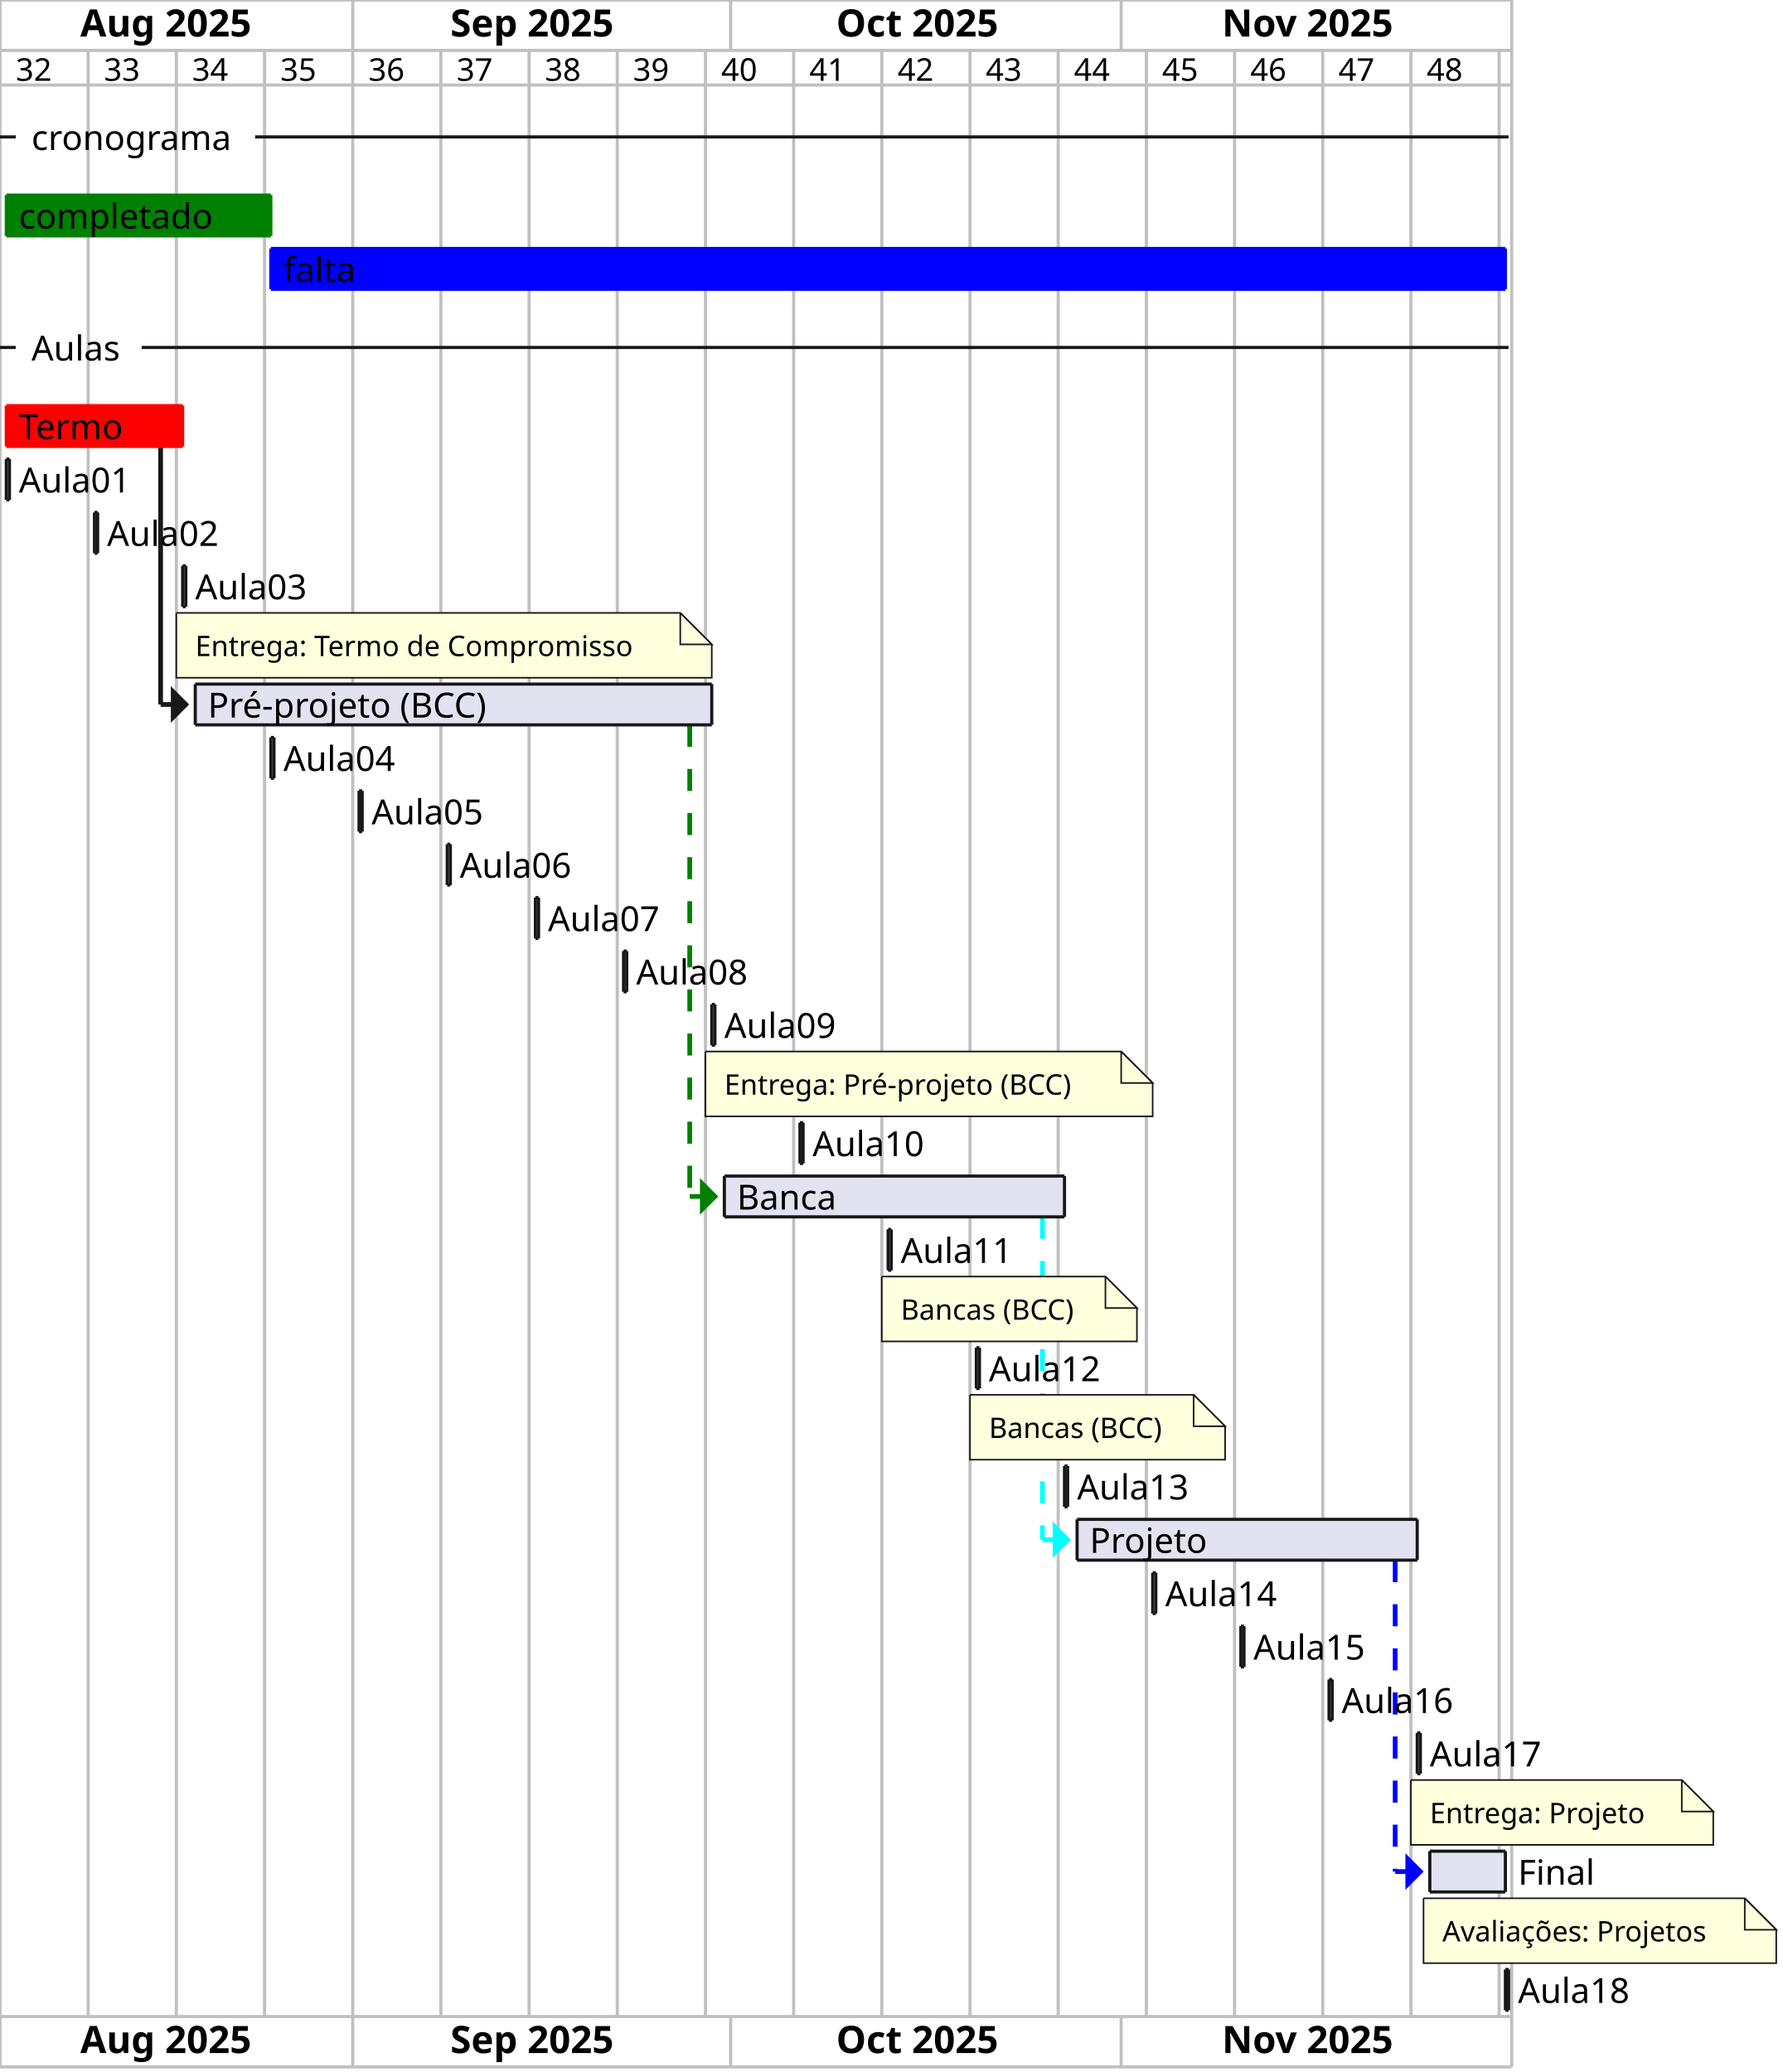
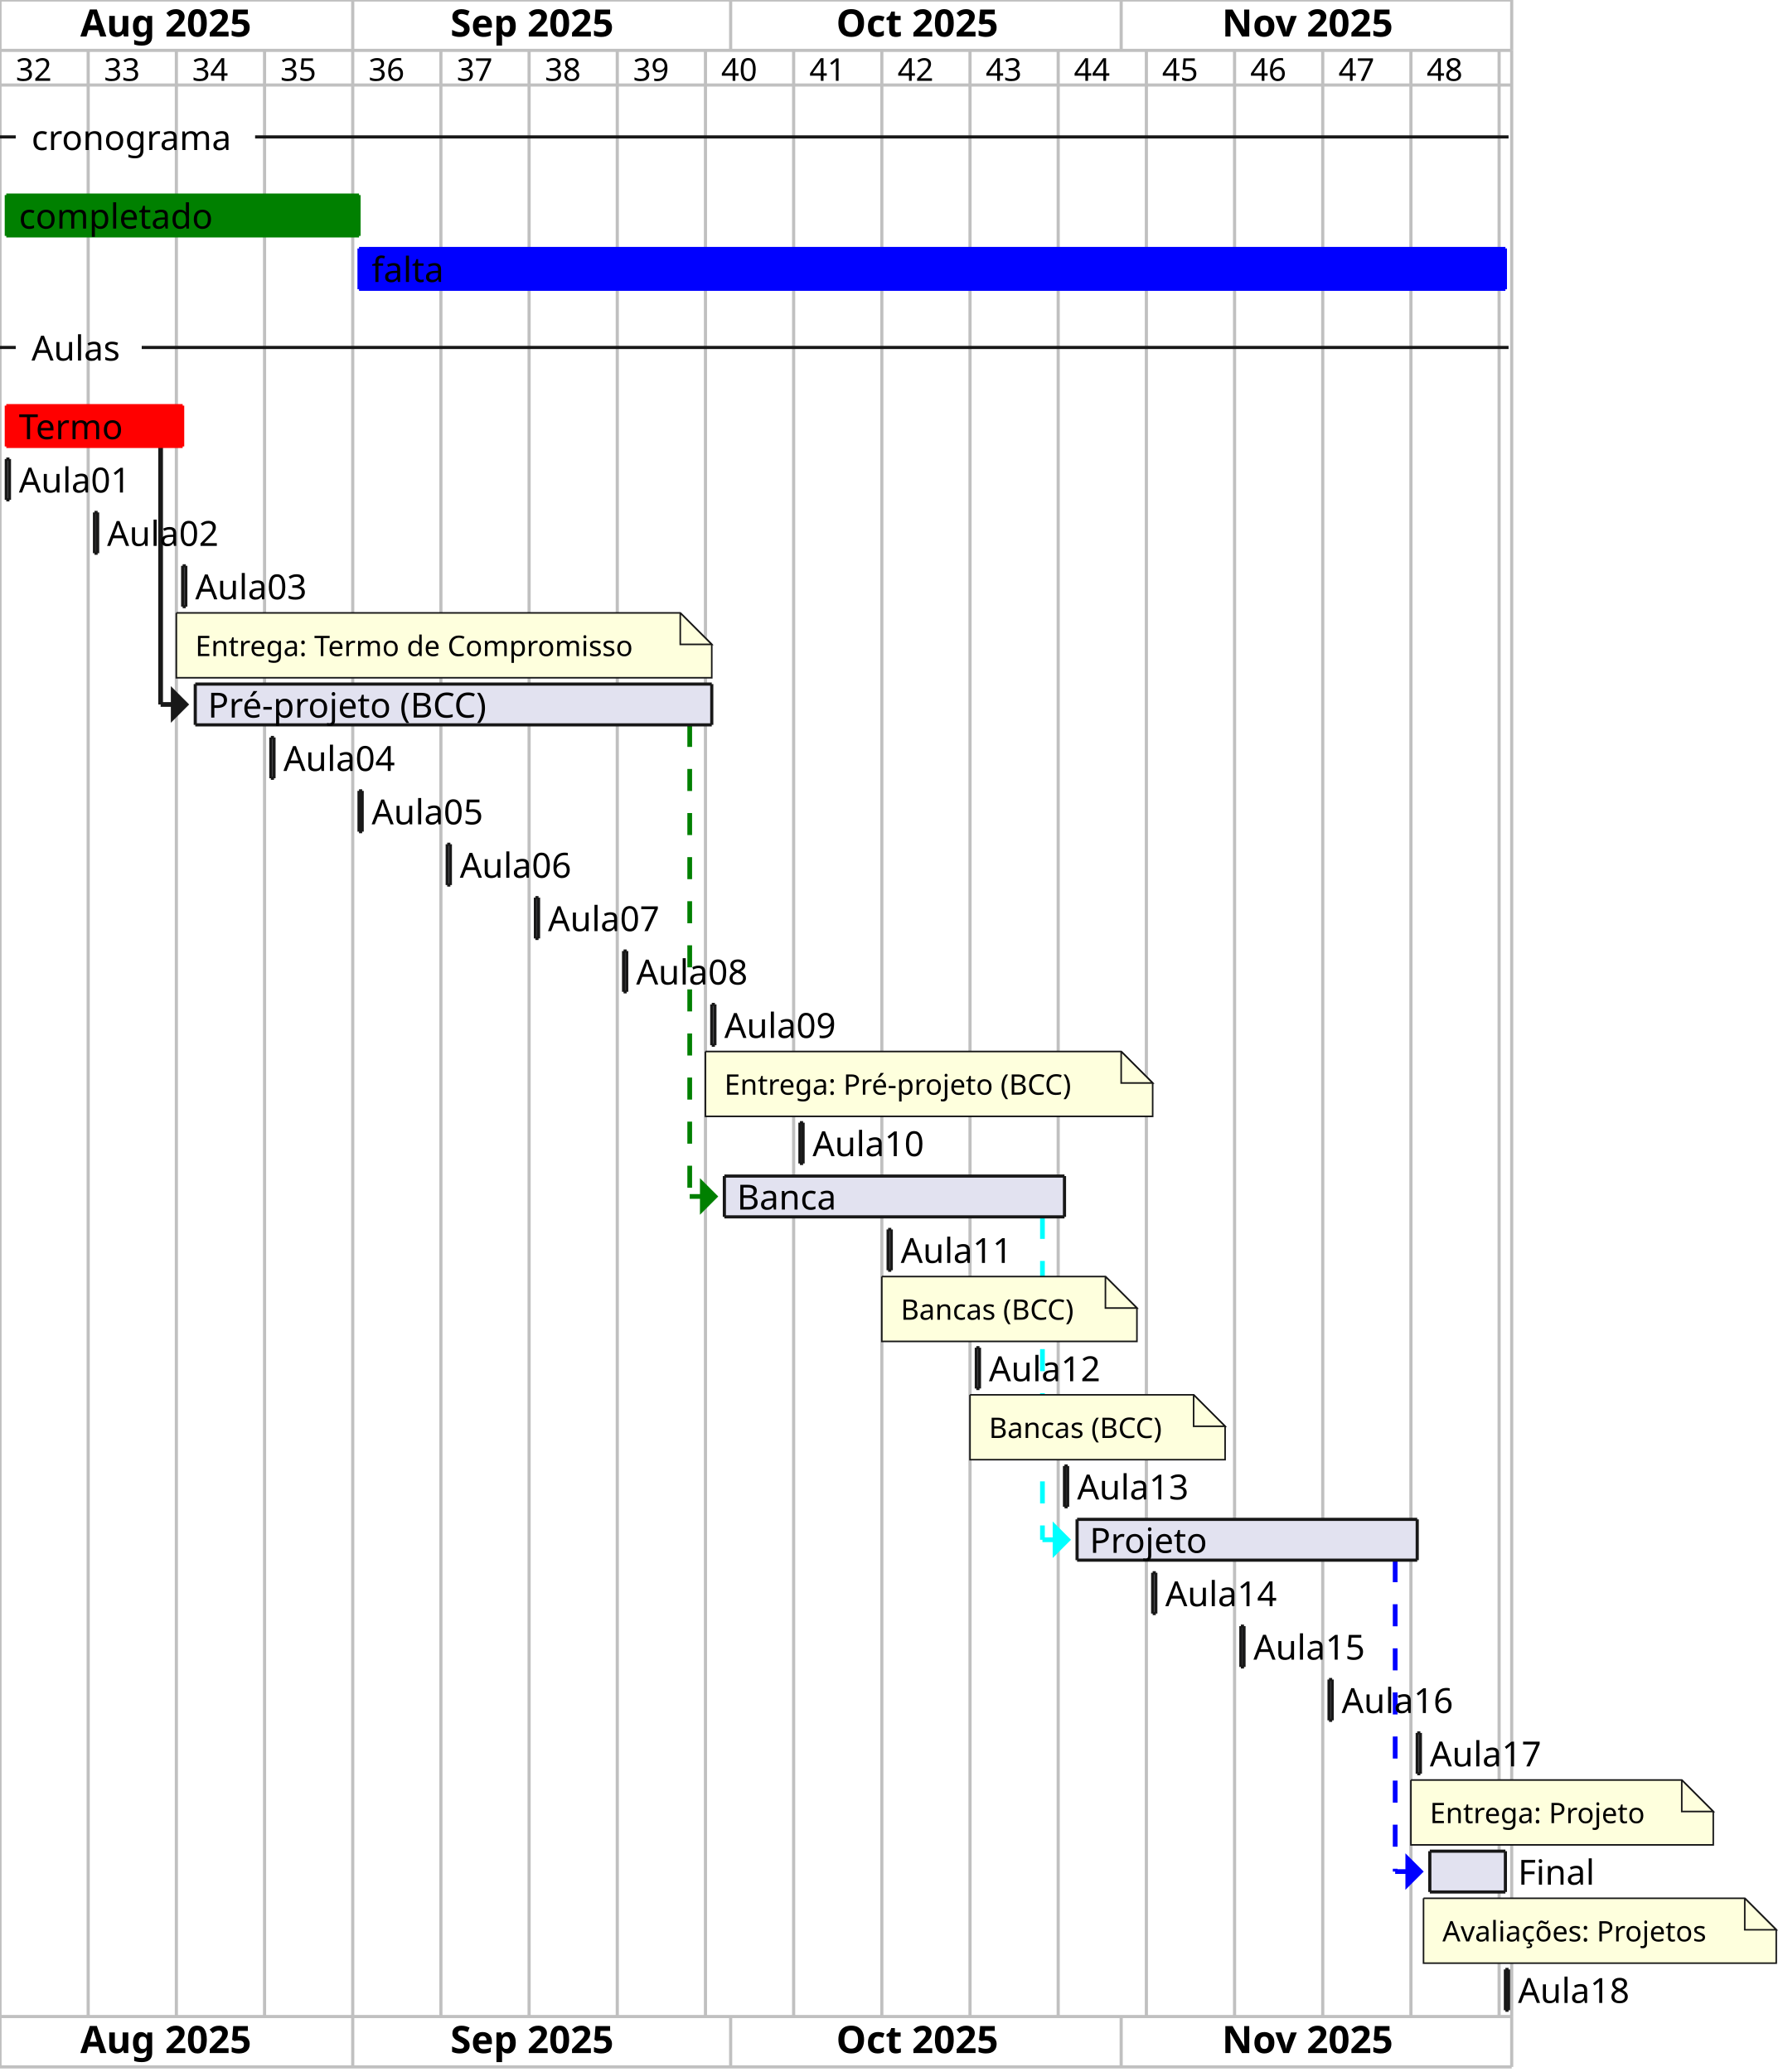
<svg xmlns="http://www.w3.org/2000/svg" contentStyleType="text/css" height="658px" preserveAspectRatio="none" style="width:566px;height:658px;background:#FFFFFF;" version="1.1" viewBox="0 0 566 658" width="566px" zoomAndPan="magnify">
  <defs />
  <g>
    <text fill="#000000" font-family="sans-serif" font-size="10" lengthAdjust="spacing" textLength="12" x="5" y="25.668">32</text>
    <text fill="#000000" font-family="sans-serif" font-size="10" lengthAdjust="spacing" textLength="12" x="33" y="25.668">33</text>
    <text fill="#000000" font-family="sans-serif" font-size="10" lengthAdjust="spacing" textLength="12" x="61" y="25.668">34</text>
    <text fill="#000000" font-family="sans-serif" font-size="10" lengthAdjust="spacing" textLength="12" x="89" y="25.668">35</text>
    <text fill="#000000" font-family="sans-serif" font-size="10" lengthAdjust="spacing" textLength="12" x="117" y="25.668">36</text>
    <text fill="#000000" font-family="sans-serif" font-size="10" lengthAdjust="spacing" textLength="12" x="145" y="25.668">37</text>
    <text fill="#000000" font-family="sans-serif" font-size="10" lengthAdjust="spacing" textLength="12" x="173" y="25.668">38</text>
    <text fill="#000000" font-family="sans-serif" font-size="10" lengthAdjust="spacing" textLength="12" x="201" y="25.668">39</text>
    <text fill="#000000" font-family="sans-serif" font-size="10" lengthAdjust="spacing" textLength="12" x="229" y="25.668">40</text>
    <text fill="#000000" font-family="sans-serif" font-size="10" lengthAdjust="spacing" textLength="12" x="257" y="25.668">41</text>
    <text fill="#000000" font-family="sans-serif" font-size="10" lengthAdjust="spacing" textLength="12" x="285" y="25.668">42</text>
    <text fill="#000000" font-family="sans-serif" font-size="10" lengthAdjust="spacing" textLength="12" x="313" y="25.668">43</text>
    <text fill="#000000" font-family="sans-serif" font-size="10" lengthAdjust="spacing" textLength="12" x="341" y="25.668">44</text>
    <text fill="#000000" font-family="sans-serif" font-size="10" lengthAdjust="spacing" textLength="12" x="369" y="25.668">45</text>
    <text fill="#000000" font-family="sans-serif" font-size="10" lengthAdjust="spacing" textLength="12" x="397" y="25.668">46</text>
    <text fill="#000000" font-family="sans-serif" font-size="10" lengthAdjust="spacing" textLength="12" x="425" y="25.668">47</text>
    <text fill="#000000" font-family="sans-serif" font-size="10" lengthAdjust="spacing" textLength="12" x="453" y="25.668">48</text>
    <line style="stroke:#C0C0C0;stroke-width:1.0;" x1="0" x2="0" y1="16" y2="640.385" />
    <line style="stroke:#C0C0C0;stroke-width:1.0;" x1="28" x2="28" y1="16" y2="640.385" />
    <line style="stroke:#C0C0C0;stroke-width:1.0;" x1="56" x2="56" y1="16" y2="640.385" />
    <line style="stroke:#C0C0C0;stroke-width:1.0;" x1="84" x2="84" y1="16" y2="640.385" />
    <line style="stroke:#C0C0C0;stroke-width:1.0;" x1="112" x2="112" y1="16" y2="640.385" />
    <line style="stroke:#C0C0C0;stroke-width:1.0;" x1="140" x2="140" y1="16" y2="640.385" />
    <line style="stroke:#C0C0C0;stroke-width:1.0;" x1="168" x2="168" y1="16" y2="640.385" />
    <line style="stroke:#C0C0C0;stroke-width:1.0;" x1="196" x2="196" y1="16" y2="640.385" />
    <line style="stroke:#C0C0C0;stroke-width:1.0;" x1="224" x2="224" y1="16" y2="640.385" />
    <line style="stroke:#C0C0C0;stroke-width:1.0;" x1="252" x2="252" y1="16" y2="640.385" />
    <line style="stroke:#C0C0C0;stroke-width:1.0;" x1="280" x2="280" y1="16" y2="640.385" />
    <line style="stroke:#C0C0C0;stroke-width:1.0;" x1="308" x2="308" y1="16" y2="640.385" />
    <line style="stroke:#C0C0C0;stroke-width:1.0;" x1="336" x2="336" y1="16" y2="640.385" />
    <line style="stroke:#C0C0C0;stroke-width:1.0;" x1="364" x2="364" y1="16" y2="640.385" />
    <line style="stroke:#C0C0C0;stroke-width:1.0;" x1="392" x2="392" y1="16" y2="640.385" />
    <line style="stroke:#C0C0C0;stroke-width:1.0;" x1="420" x2="420" y1="16" y2="640.385" />
    <line style="stroke:#C0C0C0;stroke-width:1.0;" x1="448" x2="448" y1="16" y2="640.385" />
    <line style="stroke:#C0C0C0;stroke-width:1.0;" x1="476" x2="476" y1="16" y2="640.385" />
    <line style="stroke:#C0C0C0;stroke-width:1.0;" x1="480" x2="480" y1="16" y2="640.385" />
    <line style="stroke:#C0C0C0;stroke-width:1.0;" x1="0" x2="0" y1="0" y2="16" />
    <line style="stroke:#C0C0C0;stroke-width:1.0;" x1="112" x2="112" y1="0" y2="16" />
    <text fill="#000000" font-family="sans-serif" font-size="12" font-weight="bold" lengthAdjust="spacing" textLength="61" x="25.5" y="11.602">Aug 2025</text>
    <line style="stroke:#C0C0C0;stroke-width:1.0;" x1="232" x2="232" y1="0" y2="16" />
    <text fill="#000000" font-family="sans-serif" font-size="12" font-weight="bold" lengthAdjust="spacing" textLength="58" x="143" y="11.602">Sep 2025</text>
    <line style="stroke:#C0C0C0;stroke-width:1.0;" x1="356" x2="356" y1="0" y2="16" />
    <text fill="#000000" font-family="sans-serif" font-size="12" font-weight="bold" lengthAdjust="spacing" textLength="57" x="265.5" y="11.602">Oct 2025</text>
    <line style="stroke:#C0C0C0;stroke-width:1.0;" x1="480" x2="480" y1="0" y2="16" />
    <text fill="#000000" font-family="sans-serif" font-size="12" font-weight="bold" lengthAdjust="spacing" textLength="60" x="388" y="11.602">Nov 2025</text>
    <line style="stroke:#C0C0C0;stroke-width:1.0;" x1="0" x2="480" y1="0" y2="0" />
    <line style="stroke:#C0C0C0;stroke-width:1.0;" x1="0" x2="480" y1="16" y2="16" />
    <line style="stroke:#C0C0C0;stroke-width:1.0;" x1="0" x2="480" y1="27" y2="27" />
    <line style="stroke:#181818;stroke-width:1.5;" x1="51" x2="51" y1="141.775" y2="223.718" />
    <line style="stroke:#181818;stroke-width:1.5;" x1="51" x2="59" y1="223.718" y2="223.718" />
    <polygon fill="#181818" points="55,219.718,55,223.718,55,227.718,59,223.718" style="stroke:#181818;stroke-width:1.5;" />
    <line style="stroke:#008000;stroke-width:1.5;stroke-dasharray:7.0,7.0;" x1="219" x2="219" y1="230.195" y2="379.958" />
    <line style="stroke:#008000;stroke-width:1.5;stroke-dasharray:7.0,7.0;" x1="219" x2="227" y1="379.958" y2="379.958" />
    <polygon fill="#008000" points="223,375.958,223,379.958,223,383.958,227,379.958" style="stroke:#008000;stroke-width:1.5;" />
    <line style="stroke:#00FFFF;stroke-width:1.5;stroke-dasharray:7.0,7.0;" x1="331" x2="331" y1="386.435" y2="488.978" />
    <line style="stroke:#00FFFF;stroke-width:1.5;stroke-dasharray:7.0,7.0;" x1="331" x2="339" y1="488.978" y2="488.978" />
    <polygon fill="#00FFFF" points="335,484.978,335,488.978,335,492.978,339,488.978" style="stroke:#00FFFF;stroke-width:1.5;" />
    <line style="stroke:#0000FF;stroke-width:1.5;stroke-dasharray:7.0,7.0;" x1="443" x2="443" y1="495.455" y2="594.352" />
    <line style="stroke:#0000FF;stroke-width:1.5;stroke-dasharray:7.0,7.0;" x1="443" x2="451" y1="594.352" y2="594.352" />
    <polygon fill="#0000FF" points="447,590.352,447,594.352,447,598.352,451,594.352" style="stroke:#0000FF;stroke-width:1.5;" />
    <line style="stroke:#181818;stroke-width:1.0;" x1="0" x2="5" y1="43.477" y2="43.477" />
    <line style="stroke:#181818;stroke-width:1.0;" x1="81" x2="479" y1="43.477" y2="43.477" />
-     <rect fill="#008000" height="12.955" style="stroke:none;stroke-width:1.0;" width="84" x="2" y="61.955" />
-     <line style="stroke:#008000;stroke-width:1.0;" x1="2" x2="86" y1="61.955" y2="61.955" />
-     <line style="stroke:#008000;stroke-width:1.0;" x1="2" x2="86" y1="74.91" y2="74.91" />
+     <rect fill="#008000" height="12.955" style="stroke:none;stroke-width:1.0;" width="112" x="2" y="61.955" />
+     <line style="stroke:#008000;stroke-width:1.0;" x1="2" x2="114" y1="61.955" y2="61.955" />
+     <line style="stroke:#008000;stroke-width:1.0;" x1="2" x2="114" y1="74.91" y2="74.91" />
    <line style="stroke:#008000;stroke-width:1.0;" x1="2" x2="2" y1="61.955" y2="74.91" />
-     <line style="stroke:#008000;stroke-width:1.0;" x1="86" x2="86" y1="61.955" y2="74.91" />
-     <rect fill="#0000FF" height="12.955" style="stroke:none;stroke-width:1.0;" width="392" x="86" y="78.91" />
-     <line style="stroke:#0000FF;stroke-width:1.0;" x1="86" x2="478" y1="78.91" y2="78.91" />
-     <line style="stroke:#0000FF;stroke-width:1.0;" x1="86" x2="478" y1="91.865" y2="91.865" />
-     <line style="stroke:#0000FF;stroke-width:1.0;" x1="86" x2="86" y1="78.91" y2="91.865" />
+     <line style="stroke:#008000;stroke-width:1.0;" x1="114" x2="114" y1="61.955" y2="74.91" />
+     <rect fill="#0000FF" height="12.955" style="stroke:none;stroke-width:1.0;" width="364" x="114" y="78.91" />
+     <line style="stroke:#0000FF;stroke-width:1.0;" x1="114" x2="478" y1="78.91" y2="78.91" />
+     <line style="stroke:#0000FF;stroke-width:1.0;" x1="114" x2="478" y1="91.865" y2="91.865" />
+     <line style="stroke:#0000FF;stroke-width:1.0;" x1="114" x2="114" y1="78.91" y2="91.865" />
    <line style="stroke:#0000FF;stroke-width:1.0;" x1="478" x2="478" y1="78.91" y2="91.865" />
    <line style="stroke:#181818;stroke-width:1.0;" x1="0" x2="5" y1="110.343" y2="110.343" />
    <line style="stroke:#181818;stroke-width:1.0;" x1="45" x2="479" y1="110.343" y2="110.343" />
    <rect fill="#FF0000" height="12.955" style="stroke:none;stroke-width:1.0;" width="56" x="2" y="128.82" />
    <line style="stroke:#FF0000;stroke-width:1.0;" x1="2" x2="58" y1="128.82" y2="128.82" />
    <line style="stroke:#FF0000;stroke-width:1.0;" x1="2" x2="58" y1="141.775" y2="141.775" />
    <line style="stroke:#FF0000;stroke-width:1.0;" x1="2" x2="2" y1="128.82" y2="141.775" />
    <line style="stroke:#FF0000;stroke-width:1.0;" x1="58" x2="58" y1="128.82" y2="141.775" />
    <rect fill="#E2E2F0" height="12.955" style="stroke:none;stroke-width:1.0;" width="1" x="2" y="145.775" />
    <line style="stroke:#181818;stroke-width:1.0;" x1="2" x2="3" y1="145.775" y2="145.775" />
    <line style="stroke:#181818;stroke-width:1.0;" x1="2" x2="3" y1="158.731" y2="158.731" />
    <line style="stroke:#181818;stroke-width:1.0;" x1="2" x2="2" y1="145.775" y2="158.731" />
    <line style="stroke:#181818;stroke-width:1.0;" x1="3" x2="3" y1="145.775" y2="158.731" />
    <rect fill="#E2E2F0" height="12.955" style="stroke:none;stroke-width:1.0;" width="1" x="30" y="162.731" />
    <line style="stroke:#181818;stroke-width:1.0;" x1="30" x2="31" y1="162.731" y2="162.731" />
    <line style="stroke:#181818;stroke-width:1.0;" x1="30" x2="31" y1="175.685" y2="175.685" />
    <line style="stroke:#181818;stroke-width:1.0;" x1="30" x2="30" y1="162.731" y2="175.685" />
    <line style="stroke:#181818;stroke-width:1.0;" x1="31" x2="31" y1="162.731" y2="175.685" />
    <path d="M56,194.641 L56,215.24 L226,215.24 L226,204.641 L216,194.641 L56,194.641 " fill="#FEFFDD" style="stroke:#181818;stroke-width:0.5;" />
    <path d="M216,194.641 L216,204.641 L226,204.641 L216,194.641 " fill="#FEFFDD" style="stroke:#181818;stroke-width:0.5;" />
    <text fill="#000000" font-family="sans-serif" font-size="9" lengthAdjust="spacing" textLength="149" x="62" y="208.342">Entrega: Termo de Compromisso</text>
    <rect fill="#E2E2F0" height="12.955" style="stroke:none;stroke-width:1.0;" width="1" x="58" y="179.685" />
    <line style="stroke:#181818;stroke-width:1.0;" x1="58" x2="59" y1="179.685" y2="179.685" />
    <line style="stroke:#181818;stroke-width:1.0;" x1="58" x2="59" y1="192.641" y2="192.641" />
    <line style="stroke:#181818;stroke-width:1.0;" x1="58" x2="58" y1="179.685" y2="192.641" />
    <line style="stroke:#181818;stroke-width:1.0;" x1="59" x2="59" y1="179.685" y2="192.641" />
    <rect fill="#E2E2F0" height="12.955" style="stroke:none;stroke-width:1.0;" width="164" x="62" y="217.24" />
    <line style="stroke:#181818;stroke-width:1.0;" x1="62" x2="226" y1="217.24" y2="217.24" />
    <line style="stroke:#181818;stroke-width:1.0;" x1="62" x2="226" y1="230.195" y2="230.195" />
    <line style="stroke:#181818;stroke-width:1.0;" x1="62" x2="62" y1="217.24" y2="230.195" />
    <line style="stroke:#181818;stroke-width:1.0;" x1="226" x2="226" y1="217.24" y2="230.195" />
    <rect fill="#E2E2F0" height="12.955" style="stroke:none;stroke-width:1.0;" width="1" x="86" y="234.195" />
    <line style="stroke:#181818;stroke-width:1.0;" x1="86" x2="87" y1="234.195" y2="234.195" />
    <line style="stroke:#181818;stroke-width:1.0;" x1="86" x2="87" y1="247.15" y2="247.15" />
    <line style="stroke:#181818;stroke-width:1.0;" x1="86" x2="86" y1="234.195" y2="247.15" />
    <line style="stroke:#181818;stroke-width:1.0;" x1="87" x2="87" y1="234.195" y2="247.15" />
    <rect fill="#E2E2F0" height="12.955" style="stroke:none;stroke-width:1.0;" width="1" x="114" y="251.15" />
    <line style="stroke:#181818;stroke-width:1.0;" x1="114" x2="115" y1="251.15" y2="251.15" />
    <line style="stroke:#181818;stroke-width:1.0;" x1="114" x2="115" y1="264.106" y2="264.106" />
    <line style="stroke:#181818;stroke-width:1.0;" x1="114" x2="114" y1="251.15" y2="264.106" />
    <line style="stroke:#181818;stroke-width:1.0;" x1="115" x2="115" y1="251.15" y2="264.106" />
    <rect fill="#E2E2F0" height="12.955" style="stroke:none;stroke-width:1.0;" width="1" x="142" y="268.106" />
    <line style="stroke:#181818;stroke-width:1.0;" x1="142" x2="143" y1="268.106" y2="268.106" />
    <line style="stroke:#181818;stroke-width:1.0;" x1="142" x2="143" y1="281.06" y2="281.06" />
    <line style="stroke:#181818;stroke-width:1.0;" x1="142" x2="142" y1="268.106" y2="281.06" />
    <line style="stroke:#181818;stroke-width:1.0;" x1="143" x2="143" y1="268.106" y2="281.06" />
    <rect fill="#E2E2F0" height="12.955" style="stroke:none;stroke-width:1.0;" width="1" x="170" y="285.06" />
    <line style="stroke:#181818;stroke-width:1.0;" x1="170" x2="171" y1="285.06" y2="285.06" />
    <line style="stroke:#181818;stroke-width:1.0;" x1="170" x2="171" y1="298.016" y2="298.016" />
    <line style="stroke:#181818;stroke-width:1.0;" x1="170" x2="170" y1="285.06" y2="298.016" />
    <line style="stroke:#181818;stroke-width:1.0;" x1="171" x2="171" y1="285.06" y2="298.016" />
    <rect fill="#E2E2F0" height="12.955" style="stroke:none;stroke-width:1.0;" width="1" x="198" y="302.016" />
    <line style="stroke:#181818;stroke-width:1.0;" x1="198" x2="199" y1="302.016" y2="302.016" />
    <line style="stroke:#181818;stroke-width:1.0;" x1="198" x2="199" y1="314.971" y2="314.971" />
    <line style="stroke:#181818;stroke-width:1.0;" x1="198" x2="198" y1="302.016" y2="314.971" />
    <line style="stroke:#181818;stroke-width:1.0;" x1="199" x2="199" y1="302.016" y2="314.971" />
    <path d="M224,333.926 L224,354.525 L366,354.525 L366,343.926 L356,333.926 L224,333.926 " fill="#FEFFDD" style="stroke:#181818;stroke-width:0.5;" />
    <path d="M356,333.926 L356,343.926 L366,343.926 L356,333.926 " fill="#FEFFDD" style="stroke:#181818;stroke-width:0.5;" />
    <text fill="#000000" font-family="sans-serif" font-size="9" lengthAdjust="spacing" textLength="118" x="230" y="347.627">Entrega: Pré-projeto (BCC)</text>
    <rect fill="#E2E2F0" height="12.955" style="stroke:none;stroke-width:1.0;" width="1" x="226" y="318.971" />
    <line style="stroke:#181818;stroke-width:1.0;" x1="226" x2="227" y1="318.971" y2="318.971" />
    <line style="stroke:#181818;stroke-width:1.0;" x1="226" x2="227" y1="331.926" y2="331.926" />
    <line style="stroke:#181818;stroke-width:1.0;" x1="226" x2="226" y1="318.971" y2="331.926" />
    <line style="stroke:#181818;stroke-width:1.0;" x1="227" x2="227" y1="318.971" y2="331.926" />
    <rect fill="#E2E2F0" height="12.955" style="stroke:none;stroke-width:1.0;" width="1" x="254" y="356.525" />
    <line style="stroke:#181818;stroke-width:1.0;" x1="254" x2="255" y1="356.525" y2="356.525" />
    <line style="stroke:#181818;stroke-width:1.0;" x1="254" x2="255" y1="369.481" y2="369.481" />
    <line style="stroke:#181818;stroke-width:1.0;" x1="254" x2="254" y1="356.525" y2="369.481" />
    <line style="stroke:#181818;stroke-width:1.0;" x1="255" x2="255" y1="356.525" y2="369.481" />
    <rect fill="#E2E2F0" height="12.955" style="stroke:none;stroke-width:1.0;" width="108" x="230" y="373.481" />
    <line style="stroke:#181818;stroke-width:1.0;" x1="230" x2="338" y1="373.481" y2="373.481" />
    <line style="stroke:#181818;stroke-width:1.0;" x1="230" x2="338" y1="386.435" y2="386.435" />
    <line style="stroke:#181818;stroke-width:1.0;" x1="230" x2="230" y1="373.481" y2="386.435" />
    <line style="stroke:#181818;stroke-width:1.0;" x1="338" x2="338" y1="373.481" y2="386.435" />
    <path d="M280,405.391 L280,425.99 L361,425.99 L361,415.391 L351,405.391 L280,405.391 " fill="#FEFFDD" style="stroke:#181818;stroke-width:0.5;" />
    <path d="M351,405.391 L351,415.391 L361,415.391 L351,405.391 " fill="#FEFFDD" style="stroke:#181818;stroke-width:0.5;" />
    <text fill="#000000" font-family="sans-serif" font-size="9" lengthAdjust="spacing" textLength="57" x="286" y="419.092">Bancas (BCC)</text>
    <rect fill="#E2E2F0" height="12.955" style="stroke:none;stroke-width:1.0;" width="1" x="282" y="390.435" />
    <line style="stroke:#181818;stroke-width:1.0;" x1="282" x2="283" y1="390.435" y2="390.435" />
    <line style="stroke:#181818;stroke-width:1.0;" x1="282" x2="283" y1="403.391" y2="403.391" />
    <line style="stroke:#181818;stroke-width:1.0;" x1="282" x2="282" y1="390.435" y2="403.391" />
    <line style="stroke:#181818;stroke-width:1.0;" x1="283" x2="283" y1="390.435" y2="403.391" />
    <path d="M308,442.945 L308,463.545 L389,463.545 L389,452.945 L379,442.945 L308,442.945 " fill="#FEFFDD" style="stroke:#181818;stroke-width:0.5;" />
    <path d="M379,442.945 L379,452.945 L389,452.945 L379,442.945 " fill="#FEFFDD" style="stroke:#181818;stroke-width:0.5;" />
    <text fill="#000000" font-family="sans-serif" font-size="9" lengthAdjust="spacing" textLength="57" x="314" y="456.647">Bancas (BCC)</text>
    <rect fill="#E2E2F0" height="12.955" style="stroke:none;stroke-width:1.0;" width="1" x="310" y="427.99" />
    <line style="stroke:#181818;stroke-width:1.0;" x1="310" x2="311" y1="427.99" y2="427.99" />
    <line style="stroke:#181818;stroke-width:1.0;" x1="310" x2="311" y1="440.945" y2="440.945" />
    <line style="stroke:#181818;stroke-width:1.0;" x1="310" x2="310" y1="427.99" y2="440.945" />
    <line style="stroke:#181818;stroke-width:1.0;" x1="311" x2="311" y1="427.99" y2="440.945" />
    <rect fill="#E2E2F0" height="12.955" style="stroke:none;stroke-width:1.0;" width="1" x="338" y="465.545" />
    <line style="stroke:#181818;stroke-width:1.0;" x1="338" x2="339" y1="465.545" y2="465.545" />
    <line style="stroke:#181818;stroke-width:1.0;" x1="338" x2="339" y1="478.5" y2="478.5" />
    <line style="stroke:#181818;stroke-width:1.0;" x1="338" x2="338" y1="465.545" y2="478.5" />
    <line style="stroke:#181818;stroke-width:1.0;" x1="339" x2="339" y1="465.545" y2="478.5" />
    <rect fill="#E2E2F0" height="12.955" style="stroke:none;stroke-width:1.0;" width="108" x="342" y="482.5" />
    <line style="stroke:#181818;stroke-width:1.0;" x1="342" x2="450" y1="482.5" y2="482.5" />
    <line style="stroke:#181818;stroke-width:1.0;" x1="342" x2="450" y1="495.455" y2="495.455" />
    <line style="stroke:#181818;stroke-width:1.0;" x1="342" x2="342" y1="482.5" y2="495.455" />
    <line style="stroke:#181818;stroke-width:1.0;" x1="450" x2="450" y1="482.5" y2="495.455" />
    <rect fill="#E2E2F0" height="12.955" style="stroke:none;stroke-width:1.0;" width="1" x="366" y="499.455" />
    <line style="stroke:#181818;stroke-width:1.0;" x1="366" x2="367" y1="499.455" y2="499.455" />
    <line style="stroke:#181818;stroke-width:1.0;" x1="366" x2="367" y1="512.41" y2="512.41" />
    <line style="stroke:#181818;stroke-width:1.0;" x1="366" x2="366" y1="499.455" y2="512.41" />
    <line style="stroke:#181818;stroke-width:1.0;" x1="367" x2="367" y1="499.455" y2="512.41" />
    <rect fill="#E2E2F0" height="12.955" style="stroke:none;stroke-width:1.0;" width="1" x="394" y="516.41" />
    <line style="stroke:#181818;stroke-width:1.0;" x1="394" x2="395" y1="516.41" y2="516.41" />
    <line style="stroke:#181818;stroke-width:1.0;" x1="394" x2="395" y1="529.365" y2="529.365" />
    <line style="stroke:#181818;stroke-width:1.0;" x1="394" x2="394" y1="516.41" y2="529.365" />
    <line style="stroke:#181818;stroke-width:1.0;" x1="395" x2="395" y1="516.41" y2="529.365" />
    <rect fill="#E2E2F0" height="12.955" style="stroke:none;stroke-width:1.0;" width="1" x="422" y="533.365" />
    <line style="stroke:#181818;stroke-width:1.0;" x1="422" x2="423" y1="533.365" y2="533.365" />
    <line style="stroke:#181818;stroke-width:1.0;" x1="422" x2="423" y1="546.32" y2="546.32" />
    <line style="stroke:#181818;stroke-width:1.0;" x1="422" x2="422" y1="533.365" y2="546.32" />
    <line style="stroke:#181818;stroke-width:1.0;" x1="423" x2="423" y1="533.365" y2="546.32" />
    <path d="M448,565.275 L448,585.875 L544,585.875 L544,575.275 L534,565.275 L448,565.275 " fill="#FEFFDD" style="stroke:#181818;stroke-width:0.5;" />
    <path d="M534,565.275 L534,575.275 L544,575.275 L534,565.275 " fill="#FEFFDD" style="stroke:#181818;stroke-width:0.5;" />
    <text fill="#000000" font-family="sans-serif" font-size="9" lengthAdjust="spacing" textLength="72" x="454" y="578.977">Entrega: Projeto</text>
    <rect fill="#E2E2F0" height="12.955" style="stroke:none;stroke-width:1.0;" width="1" x="450" y="550.32" />
    <line style="stroke:#181818;stroke-width:1.0;" x1="450" x2="451" y1="550.32" y2="550.32" />
    <line style="stroke:#181818;stroke-width:1.0;" x1="450" x2="451" y1="563.275" y2="563.275" />
    <line style="stroke:#181818;stroke-width:1.0;" x1="450" x2="450" y1="550.32" y2="563.275" />
    <line style="stroke:#181818;stroke-width:1.0;" x1="451" x2="451" y1="550.32" y2="563.275" />
    <path d="M452,602.83 L452,623.43 L564,623.43 L564,612.83 L554,602.83 L452,602.83 " fill="#FEFFDD" style="stroke:#181818;stroke-width:0.5;" />
    <path d="M554,602.83 L554,612.83 L564,612.83 L554,602.83 " fill="#FEFFDD" style="stroke:#181818;stroke-width:0.5;" />
    <text fill="#000000" font-family="sans-serif" font-size="9" lengthAdjust="spacing" textLength="91" x="458" y="616.531">Avaliações: Projetos</text>
    <rect fill="#E2E2F0" height="12.955" style="stroke:none;stroke-width:1.0;" width="24" x="454" y="587.875" />
    <line style="stroke:#181818;stroke-width:1.0;" x1="454" x2="478" y1="587.875" y2="587.875" />
    <line style="stroke:#181818;stroke-width:1.0;" x1="454" x2="478" y1="600.83" y2="600.83" />
    <line style="stroke:#181818;stroke-width:1.0;" x1="454" x2="454" y1="587.875" y2="600.83" />
    <line style="stroke:#181818;stroke-width:1.0;" x1="478" x2="478" y1="587.875" y2="600.83" />
    <rect fill="#E2E2F0" height="12.955" style="stroke:none;stroke-width:1.0;" width="1" x="478" y="625.43" />
    <line style="stroke:#181818;stroke-width:1.0;" x1="478" x2="479" y1="625.43" y2="625.43" />
    <line style="stroke:#181818;stroke-width:1.0;" x1="478" x2="479" y1="638.385" y2="638.385" />
    <line style="stroke:#181818;stroke-width:1.0;" x1="478" x2="478" y1="625.43" y2="638.385" />
    <line style="stroke:#181818;stroke-width:1.0;" x1="479" x2="479" y1="625.43" y2="638.385" />
    <text fill="#000000" font-family="sans-serif" font-size="11" lengthAdjust="spacing" textLength="66" x="10" y="47.635">cronograma</text>
    <text fill="#000000" font-family="sans-serif" font-size="11" lengthAdjust="spacing" textLength="63" x="6" y="72.59">completado</text>
-     <text fill="#000000" font-family="sans-serif" font-size="11" lengthAdjust="spacing" textLength="23" x="90" y="89.545">falta</text>
+     <text fill="#000000" font-family="sans-serif" font-size="11" lengthAdjust="spacing" textLength="23" x="118" y="89.545">falta</text>
    <text fill="#000000" font-family="sans-serif" font-size="11" lengthAdjust="spacing" textLength="30" x="10" y="114.5">Aulas</text>
    <text fill="#000000" font-family="sans-serif" font-size="11" lengthAdjust="spacing" textLength="35" x="6" y="139.455">Termo</text>
    <text fill="#000000" font-family="sans-serif" font-size="11" lengthAdjust="spacing" textLength="38" x="6" y="156.41">Aula01</text>
    <text fill="#000000" font-family="sans-serif" font-size="11" lengthAdjust="spacing" textLength="38" x="34" y="173.365">Aula02</text>
    <text fill="#000000" font-family="sans-serif" font-size="11" lengthAdjust="spacing" textLength="38" x="62" y="190.32">Aula03</text>
    <text fill="#000000" font-family="sans-serif" font-size="11" lengthAdjust="spacing" textLength="95" x="66" y="227.875">Pré-projeto (BCC)</text>
    <text fill="#000000" font-family="sans-serif" font-size="11" lengthAdjust="spacing" textLength="38" x="90" y="244.83">Aula04</text>
    <text fill="#000000" font-family="sans-serif" font-size="11" lengthAdjust="spacing" textLength="38" x="118" y="261.785">Aula05</text>
    <text fill="#000000" font-family="sans-serif" font-size="11" lengthAdjust="spacing" textLength="38" x="146" y="278.74">Aula06</text>
    <text fill="#000000" font-family="sans-serif" font-size="11" lengthAdjust="spacing" textLength="38" x="174" y="295.695">Aula07</text>
    <text fill="#000000" font-family="sans-serif" font-size="11" lengthAdjust="spacing" textLength="38" x="202" y="312.65">Aula08</text>
    <text fill="#000000" font-family="sans-serif" font-size="11" lengthAdjust="spacing" textLength="38" x="230" y="329.606">Aula09</text>
    <text fill="#000000" font-family="sans-serif" font-size="11" lengthAdjust="spacing" textLength="38" x="258" y="367.16">Aula10</text>
    <text fill="#000000" font-family="sans-serif" font-size="11" lengthAdjust="spacing" textLength="31" x="234" y="384.115">Banca</text>
    <text fill="#000000" font-family="sans-serif" font-size="11" lengthAdjust="spacing" textLength="38" x="286" y="401.07">Aula11</text>
    <text fill="#000000" font-family="sans-serif" font-size="11" lengthAdjust="spacing" textLength="38" x="314" y="438.625">Aula12</text>
    <text fill="#000000" font-family="sans-serif" font-size="11" lengthAdjust="spacing" textLength="38" x="342" y="476.18">Aula13</text>
    <text fill="#000000" font-family="sans-serif" font-size="11" lengthAdjust="spacing" textLength="38" x="346" y="493.135">Projeto</text>
    <text fill="#000000" font-family="sans-serif" font-size="11" lengthAdjust="spacing" textLength="38" x="370" y="510.09">Aula14</text>
    <text fill="#000000" font-family="sans-serif" font-size="11" lengthAdjust="spacing" textLength="38" x="398" y="527.045">Aula15</text>
    <text fill="#000000" font-family="sans-serif" font-size="11" lengthAdjust="spacing" textLength="38" x="426" y="544">Aula16</text>
    <text fill="#000000" font-family="sans-serif" font-size="11" lengthAdjust="spacing" textLength="38" x="454" y="560.955">Aula17</text>
    <text fill="#000000" font-family="sans-serif" font-size="11" lengthAdjust="spacing" textLength="25" x="482" y="598.51">Final</text>
    <text fill="#000000" font-family="sans-serif" font-size="11" lengthAdjust="spacing" textLength="38" x="482" y="636.064">Aula18</text>
    <line style="stroke:#C0C0C0;stroke-width:1.0;" x1="0" x2="480" y1="640.385" y2="640.385" />
    <line style="stroke:#C0C0C0;stroke-width:1.0;" x1="0" x2="0" y1="640.385" y2="656.385" />
    <line style="stroke:#C0C0C0;stroke-width:1.0;" x1="112" x2="112" y1="640.385" y2="656.385" />
    <text fill="#000000" font-family="sans-serif" font-size="12" font-weight="bold" lengthAdjust="spacing" textLength="61" x="25.5" y="651.986">Aug 2025</text>
    <line style="stroke:#C0C0C0;stroke-width:1.0;" x1="232" x2="232" y1="640.385" y2="656.385" />
    <text fill="#000000" font-family="sans-serif" font-size="12" font-weight="bold" lengthAdjust="spacing" textLength="58" x="143" y="651.986">Sep 2025</text>
    <line style="stroke:#C0C0C0;stroke-width:1.0;" x1="356" x2="356" y1="640.385" y2="656.385" />
    <text fill="#000000" font-family="sans-serif" font-size="12" font-weight="bold" lengthAdjust="spacing" textLength="57" x="265.5" y="651.986">Oct 2025</text>
    <line style="stroke:#C0C0C0;stroke-width:1.0;" x1="480" x2="480" y1="640.385" y2="656.385" />
    <text fill="#000000" font-family="sans-serif" font-size="12" font-weight="bold" lengthAdjust="spacing" textLength="60" x="388" y="651.986">Nov 2025</text>
    <line style="stroke:#C0C0C0;stroke-width:1.0;" x1="0" x2="480" y1="656.385" y2="656.385" />
  </g>
</svg>
